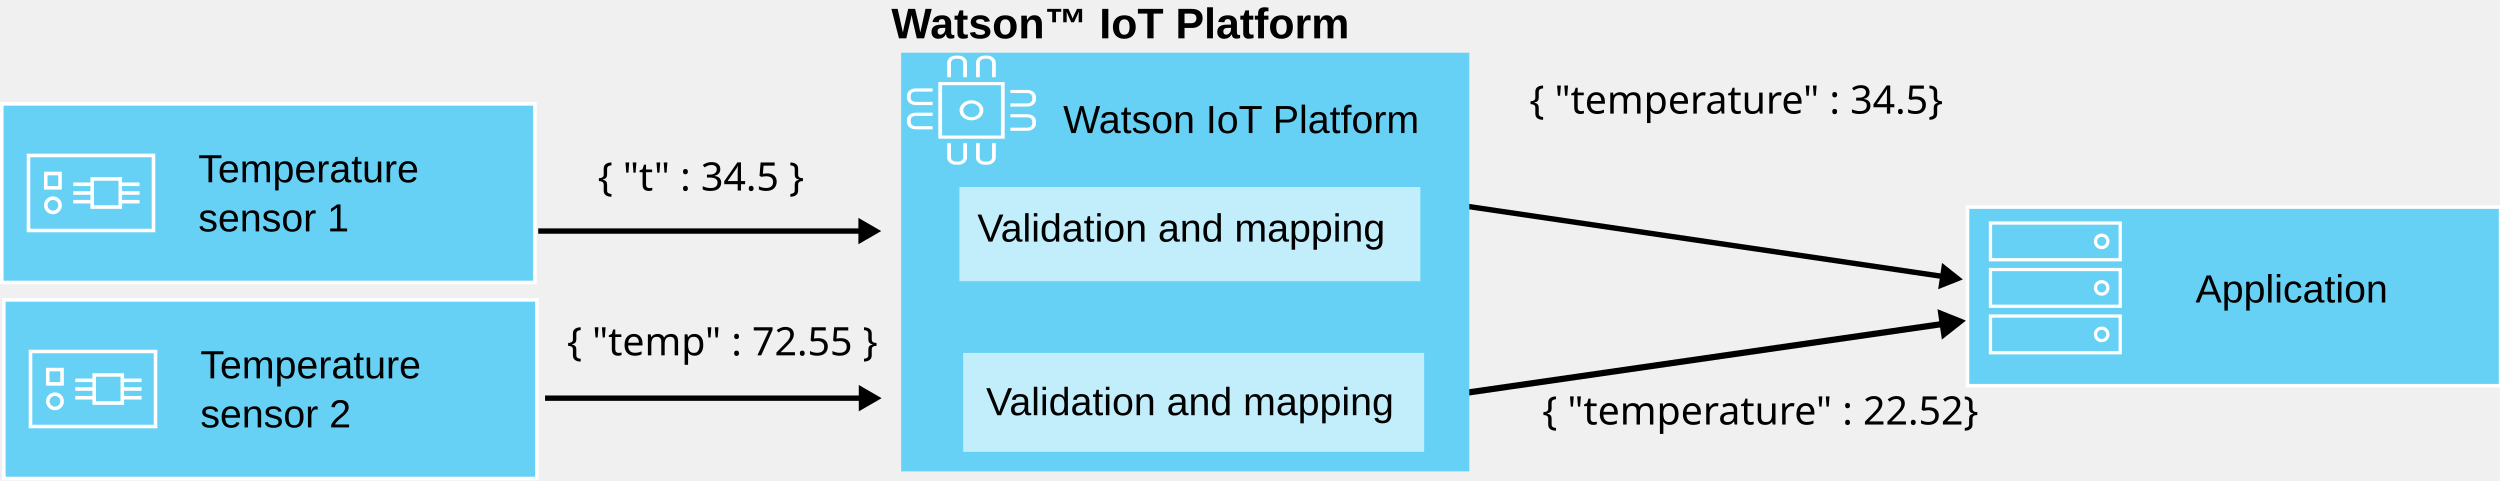
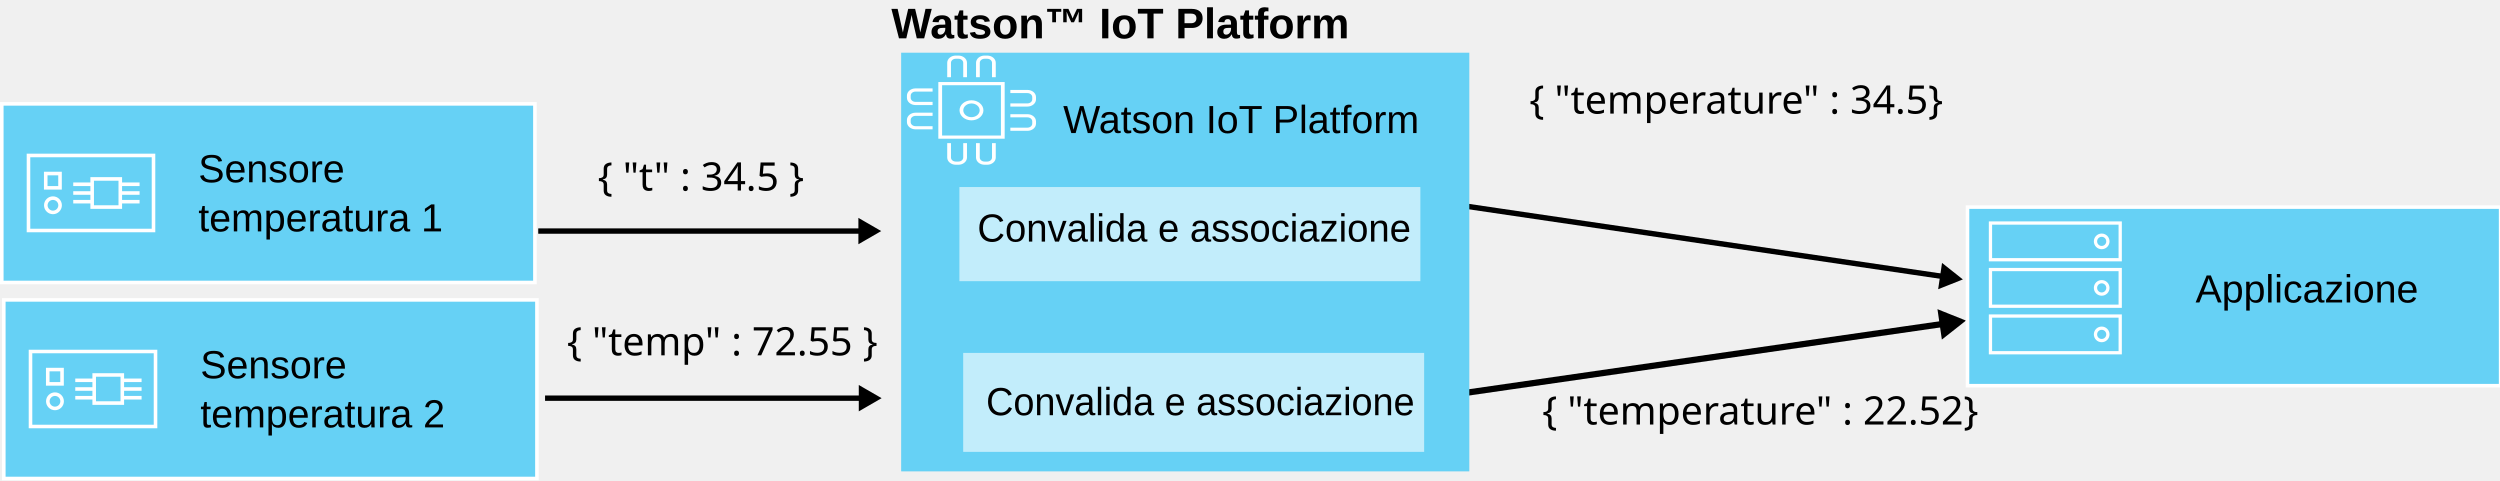
<svg xmlns="http://www.w3.org/2000/svg" version="1.1" x="0px" y="0px" viewBox="0 0 699.877 134.457" xml:space="preserve" id="svg2" width="699.877" height="134.457">
  <defs id="defs69">
    <marker style="overflow:visible" id="TriangleInM-1-5-2" refX="0" refY="0" orient="auto">
      <path transform="scale(-0.4,-0.4)" style="fill-rule:evenodd;stroke:#000000;stroke-width:1pt" d="m 5.77,0 -8.65,5 0,-10 8.65,5 z" id="path21249-59-7-4" />
    </marker>
    <marker style="overflow:visible" id="TriangleOutM-3-4-3" refX="0" refY="0" orient="auto">
      <path transform="scale(0.4,0.4)" style="fill-rule:evenodd;stroke:#000000;stroke-width:1pt" d="m 5.77,0 -8.65,5 0,-10 8.65,5 z" id="path21258-13-6-9" />
    </marker>
    <marker style="overflow:visible" id="TriangleOutM-3-4-3-7" refX="0" refY="0" orient="auto">
      <path transform="scale(0.4,0.4)" style="fill-rule:evenodd;stroke:#000000;stroke-width:1pt" d="m 5.77,0 -8.65,5 0,-10 8.65,5 z" id="path21258-13-6-9-6" />
    </marker>
    <marker style="overflow:visible" id="TriangleOutM-3-4-3-7-8" refX="0" refY="0" orient="auto">
      <path transform="scale(0.4,0.4)" style="fill-rule:evenodd;stroke:#000000;stroke-width:1pt" d="m 5.77,0 -8.65,5 0,-10 8.65,5 z" id="path21258-13-6-9-6-8" />
    </marker>
    <marker style="overflow:visible" id="TriangleOutM-3-4-3-7-8-8" refX="0" refY="0" orient="auto">
      <path transform="scale(0.4,0.4)" style="fill-rule:evenodd;stroke:#000000;stroke-width:1pt" d="m 5.77,0 -8.65,5 0,-10 8.65,5 z" id="path21258-13-6-9-6-8-4" />
    </marker>
  </defs>
  <style type="text/css" id="style4">
	.st0{fill:#5A9BD5;}
	.st1{fill:none;stroke:#231F20;stroke-miterlimit:10;}
	.st2{fill:none;}
	.st3{fill:#FFFFFF;}
	.st4{font-family:'ArialMT';}
	.st5{font-size:11px;}
</style>
  <text style="font-style:normal;font-variant:normal;font-weight:normal;font-stretch:normal;font-size:11px;line-height:125%;font-family:ArialMT;-inkscape-font-specification:'ArialMT, Normal';text-align:start;writing-mode:lr-tb;text-anchor:start" y="31.808" x="428.159" id="text52">
    <tspan y="31.808" x="428.159" id="tspan3435">{ "temperature" : 34.5} </tspan>
  </text>
  <text y="53.348" x="167.346" style="font-size:11px;font-family:ArialMT" id="text60" class="st4 st5">{ "t" : 34.5 }</text>
  <text y="99.481" x="158.736" style="font-size:11px;font-family:ArialMT" id="text64" class="st4 st5">{ "temp" : 72.55 } </text>
  <path style="opacity:1;fill:none;stroke:#000000;stroke-width:1.5;stroke-linecap:butt;stroke-linejoin:miter;stroke-miterlimit:4;stroke-dasharray:none;stroke-opacity:1;marker-end:url(#TriangleOutM-3-4-3)" d="m 150.681,64.686 91.754,0" id="path8199-4-4" />
  <path style="opacity:1;fill:none;stroke:#000000;stroke-width:1.5;stroke-linecap:butt;stroke-linejoin:miter;stroke-miterlimit:4;stroke-dasharray:none;stroke-opacity:1;marker-end:url(#TriangleOutM-3-4-3-7)" d="m 152.589,111.469 89.957,0" id="path8199-4-4-1" />
  <path style="opacity:1;fill:none;stroke:#000000;stroke-width:1.513;stroke-linecap:butt;stroke-linejoin:miter;stroke-miterlimit:4;stroke-dasharray:none;stroke-opacity:1;marker-end:url(#TriangleOutM-3-4-3-7-8)" d="M 409.179,57.538 545.254,77.599" id="path8199-4-4-1-0" />
  <path style="opacity:1;fill:none;stroke:#000000;stroke-width:1.747;stroke-linecap:butt;stroke-linejoin:miter;stroke-miterlimit:4;stroke-dasharray:none;stroke-opacity:1;marker-end:url(#TriangleOutM-3-4-3-7-8-8)" d="M 410.092,110.008 545.463,90.457" id="path8199-4-4-1-0-5" />
  <text style="font-style:normal;font-variant:normal;font-weight:normal;font-stretch:normal;font-size:11px;line-height:125%;font-family:ArialMT;-inkscape-font-specification:'ArialMT, Normal';text-align:start;writing-mode:lr-tb;text-anchor:start" y="118.84" x="431.767" id="text52-1">
    <tspan y="118.84" x="431.767" id="tspan3435-5">{ "temperature" : 22.52}</tspan>
  </text>
  <g id="Background" transform="translate(-20.02272,-44.937)" />
  <rect ry="0" rx="0" y="29.08" x="0.5" height="50" width="149.25" id="rect79371-1-6-6-9-8-7-3-5-1-2" style="fill:#66d1f5;fill-opacity:1;fill-rule:evenodd;stroke:#ffffff;stroke-width:1;stroke-miterlimit:4;stroke-dasharray:none;stroke-opacity:1" />
  <text xml:space="preserve" style="font-style:normal;font-variant:normal;font-weight:normal;font-stretch:normal;font-size:11px;line-height:125%;font-family:Arial;-inkscape-font-specification:Arial;text-align:start;letter-spacing:0px;word-spacing:0px;writing-mode:lr-tb;text-anchor:start;fill:#000000;fill-opacity:1;stroke:none" x="55.52" y="37.281" id="text18189-1">
    <tspan id="tspan18191-0" x="55.52" y="37.281" />
-     <tspan x="55.52" y="51.031" id="tspan8202">Temperature </tspan>
-     <tspan x="55.52" y="64.781" id="tspan5620">sensor 1</tspan>
-     <tspan x="55.52" y="78.531" id="tspan6878-8" style="font-size:7.5px;stroke:none" />
-     <tspan x="55.52" y="92.281" id="tspan18193-4" style="font-size:7.5px;stroke:none" />
+     <tspan x="55.52" y="51.031" id="tspan8202">Sensore</tspan>
+     <tspan x="55.52" y="64.781" id="tspan18193-4" style="font-size:11px;stroke:none">temperatura 1</tspan>
  </text>
  <g id="g5278" transform="translate(2.973916,31.52604)">
    <path id="path5280" d="M 40,12 35.33,12 9.67,12 5,12 5,33 9.67,33 35.34,33 40,33 40,12 Z m -9.22,8.06 5.32,0 m -5.32,2.44 5.32,0 m -5.32,2.44 5.32,0 m -18.57,-4.88 5.32,0 m -5.32,2.44 5.32,0 m -5.32,2.44 5.32,0 m -0.02,1.5 7.87,0 0,-7.87 -7.87,0 0,7.87 z m -10.98,-2.5 c 1.1,0 2,0.9 2,2 0,1.1 -0.9,2 -2,2 -1.1,0 -2,-0.9 -2,-2 0,-1.11 0.9,-2 2,-2 z m 1.98,-2.88 -4,0 0,-4 4,0 0,4 z" stroke-miterlimit="10" style="fill:none;stroke:#ffffff;stroke-miterlimit:10" />
  </g>
  <rect ry="0" rx="0" y="83.957" x="1.064" height="50" width="149.25" id="rect79371-1-6-6-9-8-7-3-5-1-2-7" style="fill:#66d1f5;fill-opacity:1;fill-rule:evenodd;stroke:#ffffff;stroke-width:1;stroke-miterlimit:4;stroke-dasharray:none;stroke-opacity:1" />
  <text xml:space="preserve" style="font-style:normal;font-variant:normal;font-weight:normal;font-stretch:normal;font-size:11px;line-height:125%;font-family:Arial;-inkscape-font-specification:Arial;text-align:start;letter-spacing:0px;word-spacing:0px;writing-mode:lr-tb;text-anchor:start;fill:#000000;fill-opacity:1;stroke:none" x="56.085" y="92.158" id="text18189-1-4">
    <tspan id="tspan18191-0-0" x="56.085" y="92.158" />
-     <tspan x="56.085" y="105.908" id="tspan8202-9">Temperature  </tspan>
-     <tspan x="56.085" y="119.658" id="tspan5622">sensor 2</tspan>
+     <tspan x="56.085" y="105.908" id="tspan5622">Sensore</tspan>
+     <tspan x="56.085" y="119.658" id="tspan3420">temperatura 2</tspan>
    <tspan x="56.085" y="133.408" id="tspan6878-8-0" style="font-size:7.5px;stroke:none" />
    <tspan x="56.085" y="147.158" id="tspan18193-4-1" style="font-size:7.5px;stroke:none" />
  </text>
  <g id="g5278-5" transform="translate(3.538146,86.40235)">
    <path id="path5280-9" d="M 40,12 35.33,12 9.67,12 5,12 5,33 9.67,33 35.34,33 40,33 40,12 Z m -9.22,8.06 5.32,0 m -5.32,2.44 5.32,0 m -5.32,2.44 5.32,0 m -18.57,-4.88 5.32,0 m -5.32,2.44 5.32,0 m -5.32,2.44 5.32,0 m -0.02,1.5 7.87,0 0,-7.87 -7.87,0 0,7.87 z m -10.98,-2.5 c 1.1,0 2,0.9 2,2 0,1.1 -0.9,2 -2,2 -1.1,0 -2,-0.9 -2,-2 0,-1.11 0.9,-2 2,-2 z m 1.98,-2.88 -4,0 0,-4 4,0 0,4 z" stroke-miterlimit="10" style="fill:none;stroke:#ffffff;stroke-miterlimit:10" />
  </g>
  <rect ry="0" rx="0" y="57.976" x="550.803" height="50" width="149.25" id="rect79371-1-6-6-9-8-7-3-5-1-2-7-5" style="fill:#66d1f5;fill-opacity:1;fill-rule:evenodd;stroke:#ffffff;stroke-width:1;stroke-miterlimit:4;stroke-dasharray:none;stroke-opacity:1" />
  <text xml:space="preserve" style="font-style:normal;font-variant:normal;font-weight:normal;font-stretch:normal;font-size:11px;line-height:125%;font-family:Arial;-inkscape-font-specification:Arial;text-align:start;letter-spacing:0px;word-spacing:0px;writing-mode:lr-tb;text-anchor:start;fill:#000000;fill-opacity:1;stroke:none" x="614.647" y="84.68" id="text18189-5-9">
-     <tspan x="614.647" y="84.68" id="tspan6913-6">Application</tspan>
+     <tspan x="614.647" y="84.68" id="tspan6913-6">Applicazione</tspan>
  </text>
  <g id="g5240-2-8" transform="matrix(0.09339234,0,0,0.09339234,552.0392,57.24633)" style="stroke-width:9.794;stroke-miterlimit:4;stroke-dasharray:none">
    <rect id="rect5222-4-5" height="110" width="388.9" stroke-miterlimit="10" y="55.6" x="55.6" style="fill:none;stroke:#ffffff;stroke-width:9.794;stroke-miterlimit:4;stroke-dasharray:none" />
    <rect id="rect5224-7-2" height="110" width="388.9" stroke-miterlimit="10" y="195" x="55.6" style="fill:none;stroke:#ffffff;stroke-width:9.794;stroke-miterlimit:4;stroke-dasharray:none" />
    <rect id="rect5226-6-7" height="110" width="388.9" stroke-miterlimit="10" y="334.4" x="55.6" style="fill:none;stroke:#ffffff;stroke-width:9.794;stroke-miterlimit:4;stroke-dasharray:none" />
    <circle id="circle5228-0-6" r="18.6" cy="110.6" cx="389" stroke-miterlimit="10" style="fill:none;stroke:#ffffff;stroke-width:9.794;stroke-miterlimit:4;stroke-dasharray:none" />
    <circle id="circle5230-5-6" r="18.6" cy="250" cx="389" stroke-miterlimit="10" style="fill:none;stroke:#ffffff;stroke-width:9.794;stroke-miterlimit:4;stroke-dasharray:none" />
    <circle id="circle5232-6-1" r="18.6" cy="389.4" cx="389" stroke-miterlimit="10" style="fill:none;stroke:#ffffff;stroke-width:9.794;stroke-miterlimit:4;stroke-dasharray:none" />
  </g>
  <rect ry="0" rx="0" y="14.753" x="252.277" height="117.206" width="159.059" id="rect79371-1-6-6-9-8-7-3-5-1-8-2-9" style="fill:#66d1f5;fill-opacity:1;fill-rule:evenodd;stroke:none" />
  <text style="font-style:normal;font-variant:normal;font-weight:normal;font-stretch:normal;font-size:11px;line-height:125%;font-family:Arial;-inkscape-font-specification:Arial;text-align:start;writing-mode:lr-tb;text-anchor:start;fill:#000000;fill-opacity:1" id="text44191" font-size="11" x="297.632" y="37.253">Watson IoT Platform</text>
  <text xml:space="preserve" style="font-style:normal;font-variant:normal;font-weight:bold;font-stretch:normal;font-size:12px;line-height:125%;font-family:Arial;-inkscape-font-specification:'Arial Bold';text-align:start;letter-spacing:0px;word-spacing:0px;writing-mode:lr-tb;text-anchor:start;fill:#000000;fill-opacity:1;stroke:none" x="249.532" y="10.736" id="text266398">
    <tspan id="tspan266400" x="249.532" y="10.736">Watson™ IoT Platform </tspan>
    <tspan x="249.532" y="25.736" id="tspan266402" />
  </text>
  <rect ry="0" rx="0" y="98.797" x="269.645" height="27.703" width="129.045" id="rect79371-1-6-6-9-8-7-3-5-2-2-3" style="fill:#c2edfb;fill-opacity:1;fill-rule:evenodd;stroke:none" />
  <g id="Page-1_1_" transform="matrix(1.002343,0,0,0.847903,249.4119,11.76214)">
    <g transform="translate(-278,-377)" id="Artboard-1-Longer_1_">
      <g transform="translate(279,378)" id="Page-1_2_">
        <g id="IOt-Icon">
          <path d="m 30.25,30.4 -17.48,0 0,-17.66 17.48,0 0,17.66 z" id="Stroke-1_1_" style="fill:none;stroke:#ffffff;stroke-width:1.05" />
          <g id="Group-20">
            <path d="m 24.31,21.55 c 0,-1.54 -1.26,-2.79 -2.81,-2.79 -1.55,0 -2.81,1.25 -2.81,2.79 0,1.54 1.26,2.79 2.81,2.79 1.55,-0.01 2.81,-1.25 2.81,-2.79 l 0,0 z" id="Stroke-2" style="fill:none;stroke:#ffffff;stroke-width:1.05;stroke-linecap:round;stroke-linejoin:round" />
            <path d="m 10.64,19.29 -4.77,0 C 4.84,19.29 4,18.46 4,17.43 L 4,16.7 c 0,-1.03 0.84,-1.86 1.87,-1.86 l 4.77,0" id="Stroke-4" style="fill:none;stroke:#ffffff;stroke-width:1.05;stroke-linejoin:round" />
            <path d="m 10.64,27.31 -4.77,0 C 4.84,27.31 4,26.47 4,25.45 l 0,-0.73 c 0,-1.03 0.84,-1.86 1.87,-1.86 l 4.77,0" id="Stroke-6" style="fill:none;stroke:#ffffff;stroke-width:1.05;stroke-linejoin:round" />
            <path d="m 32.36,23.35 4.77,0 c 1.03,0 1.87,0.83 1.87,1.86 l 0,0.73 c 0,1.03 -0.84,1.86 -1.87,1.86 l -4.77,0" id="Stroke-8" style="fill:none;stroke:#ffffff;stroke-width:1.05;stroke-linejoin:round" />
            <path d="m 32.36,15.34 4.77,0 c 1.03,0 1.87,0.83 1.87,1.86 l 0,0.73 c 0,1.03 -0.84,1.86 -1.87,1.86 l -4.77,0" id="Stroke-10" style="fill:none;stroke:#ffffff;stroke-width:1.05;stroke-linejoin:round" />
            <path d="m 19.72,32.39 0,4.75 c 0,1.03 -0.84,1.86 -1.87,1.86 l -0.73,0 c -1.03,0 -1.87,-0.83 -1.87,-1.86 l 0,-4.75" id="Stroke-12" style="fill:none;stroke:#ffffff;stroke-width:1.05;stroke-linejoin:round" />
            <path d="m 27.76,32.39 0,4.75 c 0,1.03 -0.84,1.86 -1.87,1.86 l -0.73,0 c -1.03,0 -1.87,-0.83 -1.87,-1.86 l 0,-4.75" id="Stroke-14" style="fill:none;stroke:#ffffff;stroke-width:1.05;stroke-linejoin:round" />
            <path d="m 23.3,10.61 0,-4.75 C 23.3,4.83 24.13,4 25.16,4 l 0.73,0 c 1.03,0 1.87,0.83 1.87,1.86 l 0,4.75" id="Stroke-16" style="fill:none;stroke:#ffffff;stroke-width:1.05;stroke-linejoin:round" />
            <path d="m 15.25,10.61 0,-4.75 C 15.25,4.83 16.09,4 17.12,4 l 0.73,0 c 1.03,0 1.87,0.83 1.87,1.86 l 0,4.75" id="Stroke-18" style="fill:none;stroke:#ffffff;stroke-width:1.05;stroke-linejoin:round" />
          </g>
        </g>
      </g>
    </g>
  </g>
-   <text id="text44235-7-0" y="116.232" x="276.047" style="font-style:normal;font-variant:normal;font-weight:normal;font-stretch:normal;font-size:11px;line-height:125%;font-family:Arial;-inkscape-font-specification:Arial;text-align:start;letter-spacing:0px;word-spacing:0px;writing-mode:lr-tb;text-anchor:start;fill:#000000;fill-opacity:1;stroke:none" xml:space="preserve">
-     <tspan y="116.232" x="276.047" id="tspan6445-3-0">Validation and mapping</tspan>
+   <text id="text44235-7-0" y="113.968" x="281.553" style="font-style:normal;font-variant:normal;font-weight:normal;font-stretch:normal;font-size:10.786px;line-height:125%;font-family:Arial;-inkscape-font-specification:Arial;text-align:start;letter-spacing:0px;word-spacing:0px;writing-mode:lr-tb;text-anchor:start;fill:#000000;fill-opacity:1;stroke:none" xml:space="preserve" transform="scale(0.9805196,1.019867)">
+     <tspan y="113.968" x="281.553" id="tspan6445-3-0">Convalida e associazione</tspan>
  </text>
  <text xml:space="preserve" style="font-style:normal;font-weight:normal;font-size:40px;line-height:125%;font-family:sans-serif;letter-spacing:0px;word-spacing:0px;fill:#000000;fill-opacity:1;stroke:none;stroke-width:1px;stroke-linecap:butt;stroke-linejoin:miter;stroke-opacity:1" x="89.822" y="42.703" id="text3411">
    <tspan id="tspan3413" x="89.822" y="42.703" />
  </text>
  <rect ry="0" rx="0" y="52.362" x="268.586" height="26.351" width="129.045" id="rect79371-1-6-6-9-8-7-3-5-2-2-3-0" style="fill:#c2edfb;fill-opacity:1;fill-rule:evenodd;stroke:none" />
-   <text id="text44235-7-0-2" y="67.642" x="273.614" style="font-style:normal;font-variant:normal;font-weight:normal;font-stretch:normal;font-size:11px;line-height:125%;font-family:Arial;-inkscape-font-specification:Arial;text-align:start;letter-spacing:0px;word-spacing:0px;writing-mode:lr-tb;text-anchor:start;fill:#000000;fill-opacity:1;stroke:none" xml:space="preserve">
-     <tspan y="67.642" x="273.614" id="tspan6445-3-0-1">Validation and mapping</tspan>
+   <text id="text44235-7-0-2" y="66.722" x="277.4" style="font-style:normal;font-variant:normal;font-weight:normal;font-stretch:normal;font-size:10.85px;line-height:125%;font-family:Arial;-inkscape-font-specification:Arial;text-align:start;letter-spacing:0px;word-spacing:0px;writing-mode:lr-tb;text-anchor:start;fill:#000000;fill-opacity:1;stroke:none" xml:space="preserve" transform="scale(0.9864041,1.013783)">
+     <tspan y="66.722" x="277.4" id="tspan6445-3-0-1">Convalida e associazione</tspan>
  </text>
</svg>
